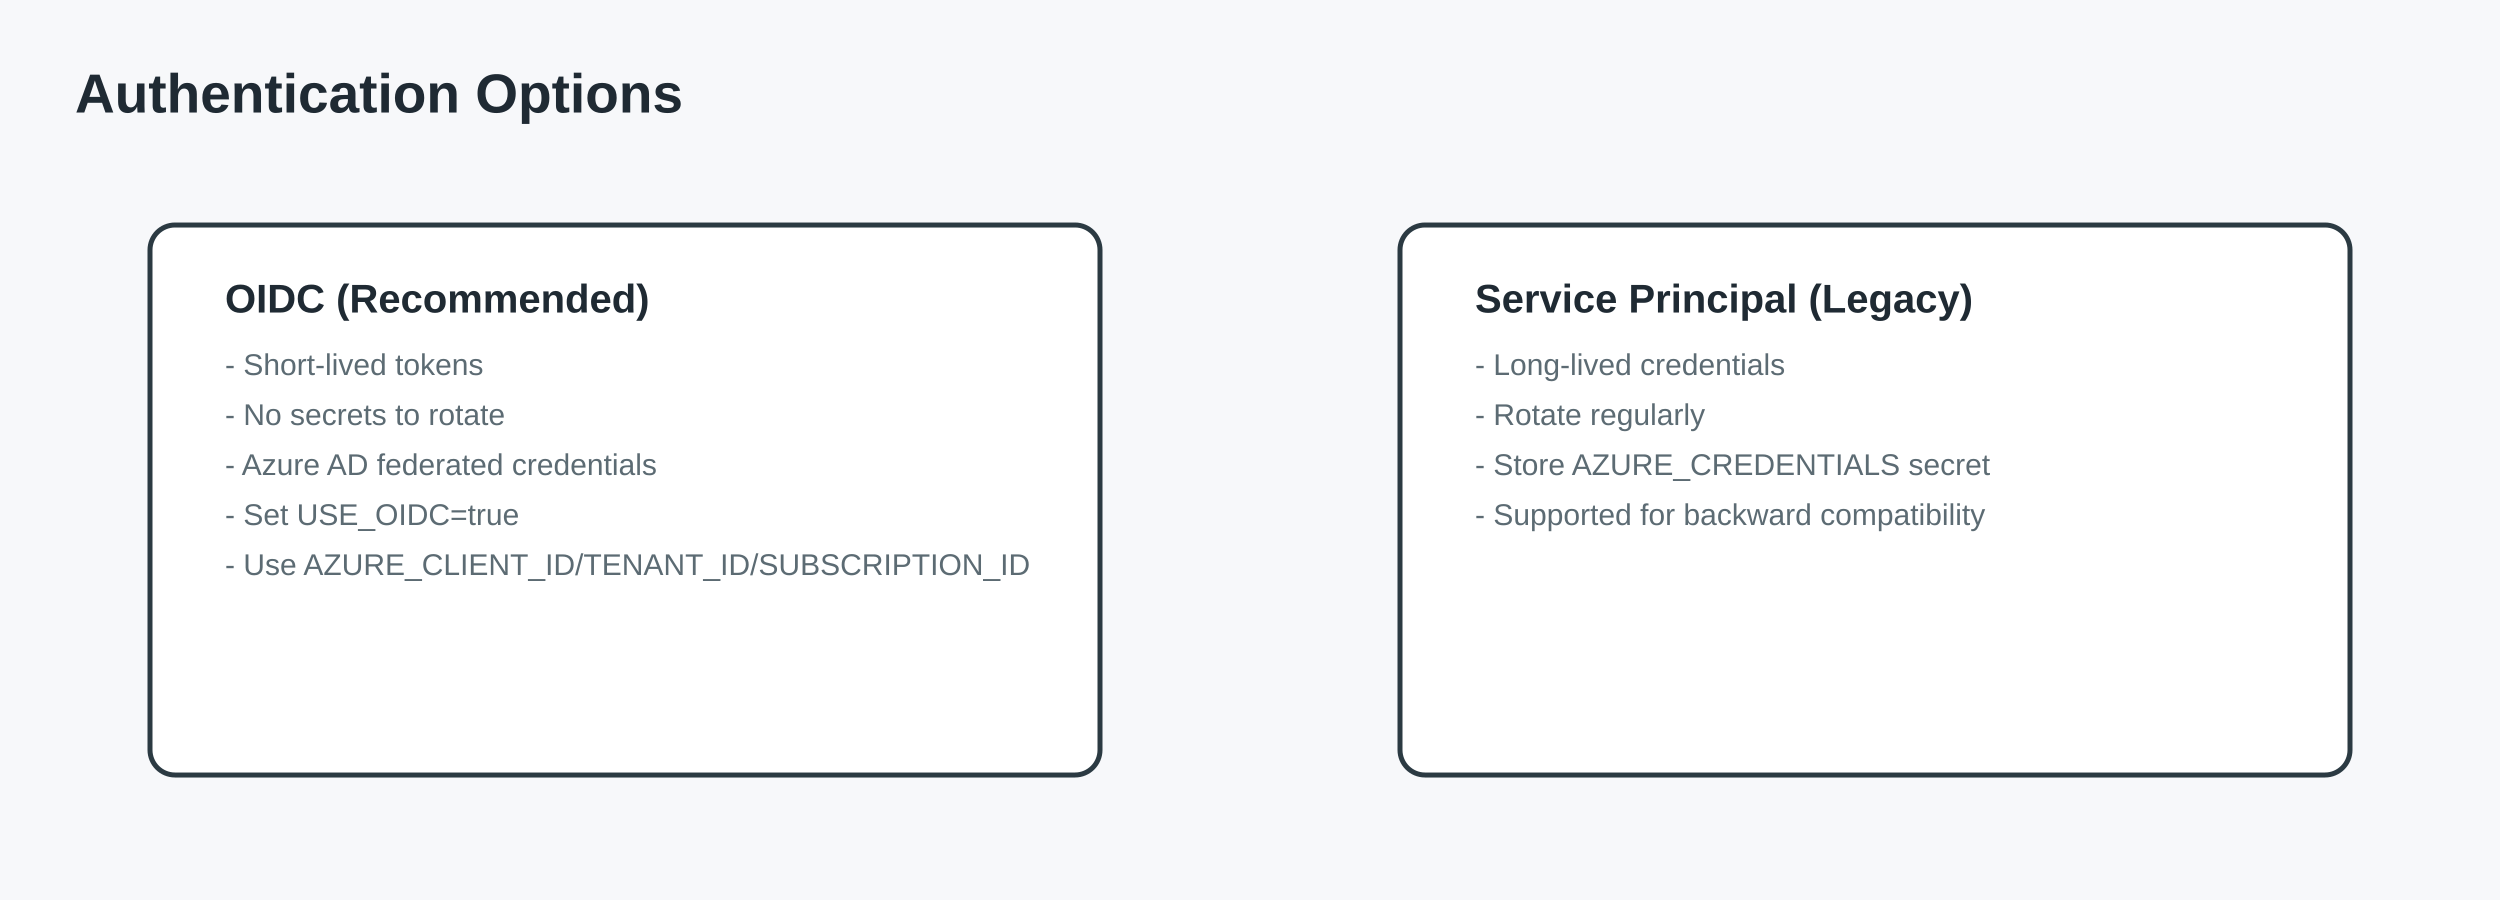
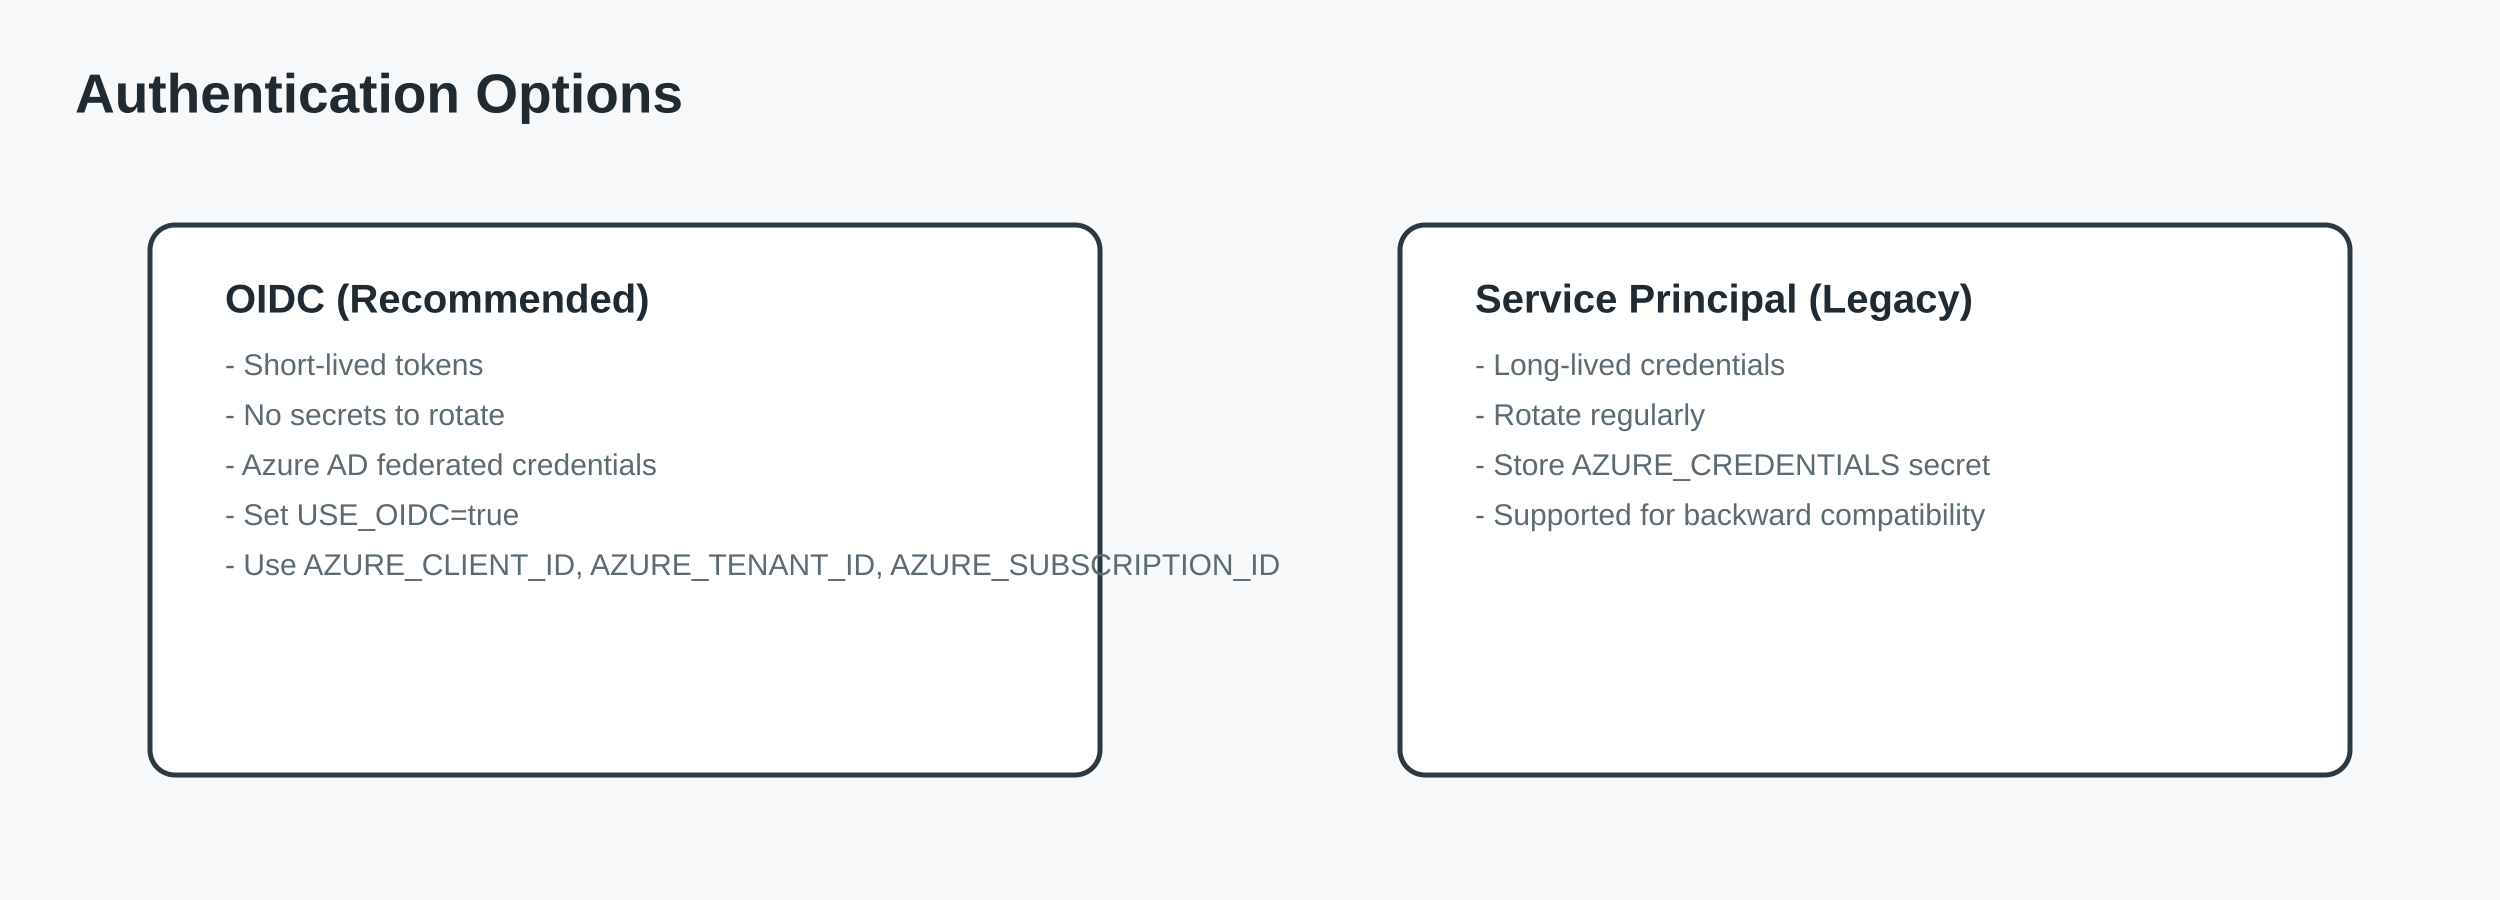
<svg xmlns="http://www.w3.org/2000/svg" width="1000" height="360" viewBox="0 0 1000 360">
  <defs>
    <style>
      .bg { fill: #f7f8fa; }
      .title { font: 700 22px 'Segoe UI', Arial, sans-serif; fill: #1f2a33; }
      .box { fill: #ffffff; stroke: #2b3a42; stroke-width: 2; rx: 10; }
      .label { font: 600 16px 'Segoe UI', Arial, sans-serif; fill: #1f2a33; }
      .sub { font: 12px 'Segoe UI', Arial, sans-serif; fill: #5c6b73; }
    </style>
  </defs>
  <rect class="bg" x="0" y="0" width="1000" height="360" />
  <text class="title" x="30" y="45">Authentication Options</text>
  <rect class="box" x="60" y="90" width="380" height="220" />
  <text class="label" x="90" y="125">OIDC (Recommended)</text>
  <text class="sub" x="90" y="150">- Short-lived tokens</text>
  <text class="sub" x="90" y="170">- No secrets to rotate</text>
  <text class="sub" x="90" y="190">- Azure AD federated credentials</text>
  <text class="sub" x="90" y="210">- Set USE_OIDC=true</text>
-   <text class="sub" x="90" y="230">- Use AZURE_CLIENT_ID/TENANT_ID/SUBSCRIPTION_ID</text>
+   <text class="sub" x="90" y="230">- Use AZURE_CLIENT_ID, AZURE_TENANT_ID, AZURE_SUBSCRIPTION_ID</text>
  <rect class="box" x="560" y="90" width="380" height="220" />
  <text class="label" x="590" y="125">Service Principal (Legacy)</text>
  <text class="sub" x="590" y="150">- Long-lived credentials</text>
  <text class="sub" x="590" y="170">- Rotate regularly</text>
  <text class="sub" x="590" y="190">- Store AZURE_CREDENTIALS secret</text>
  <text class="sub" x="590" y="210">- Supported for backward compatibility</text>
</svg>
